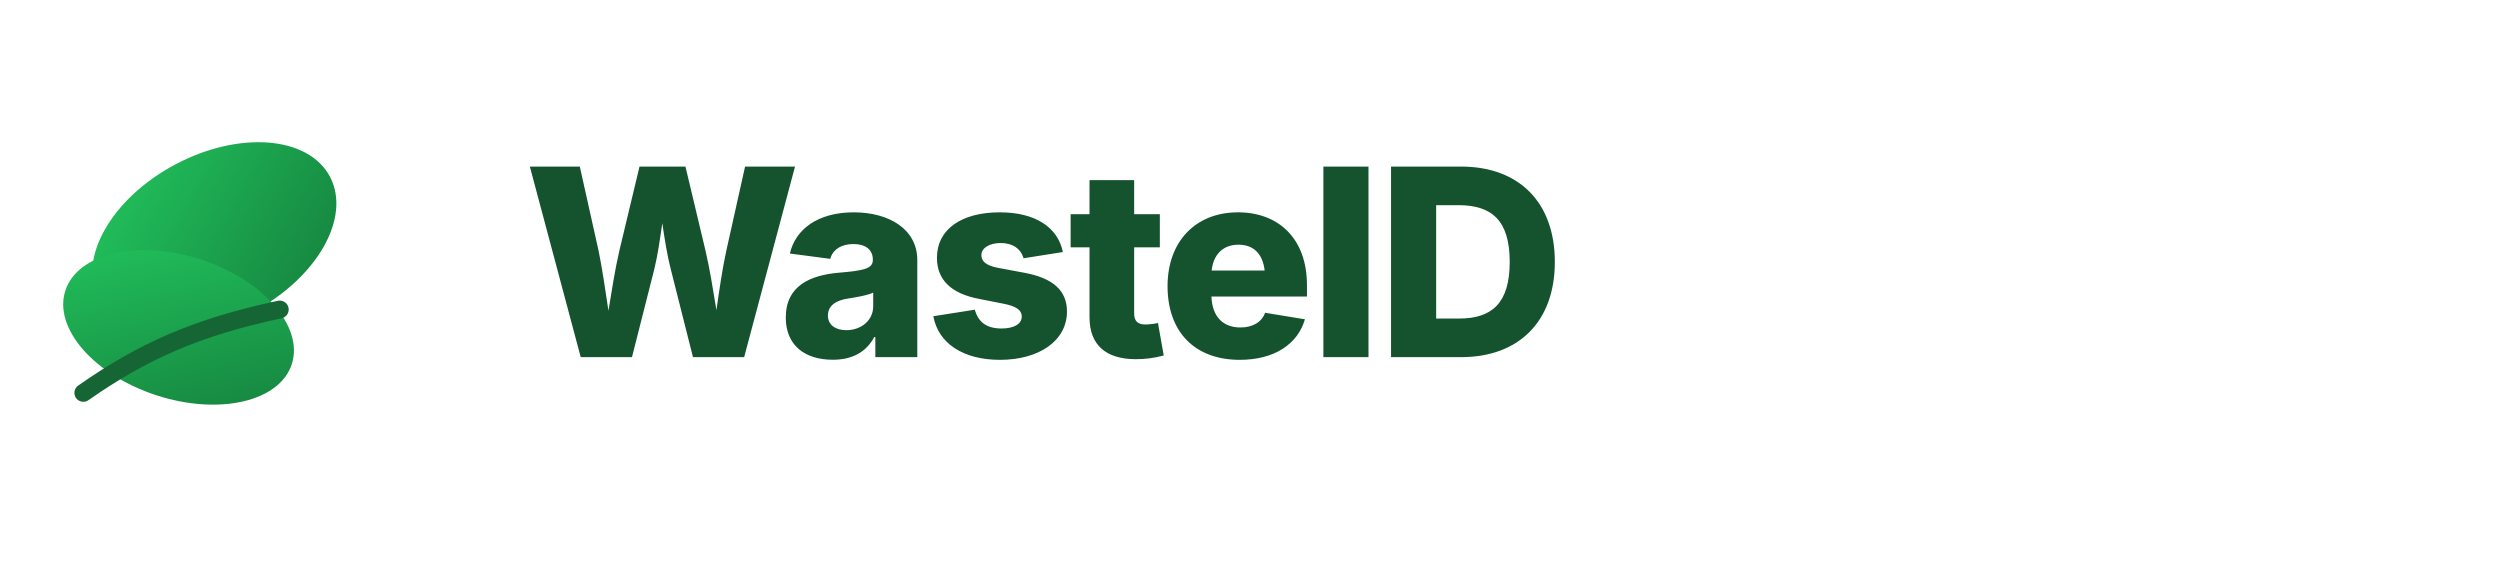
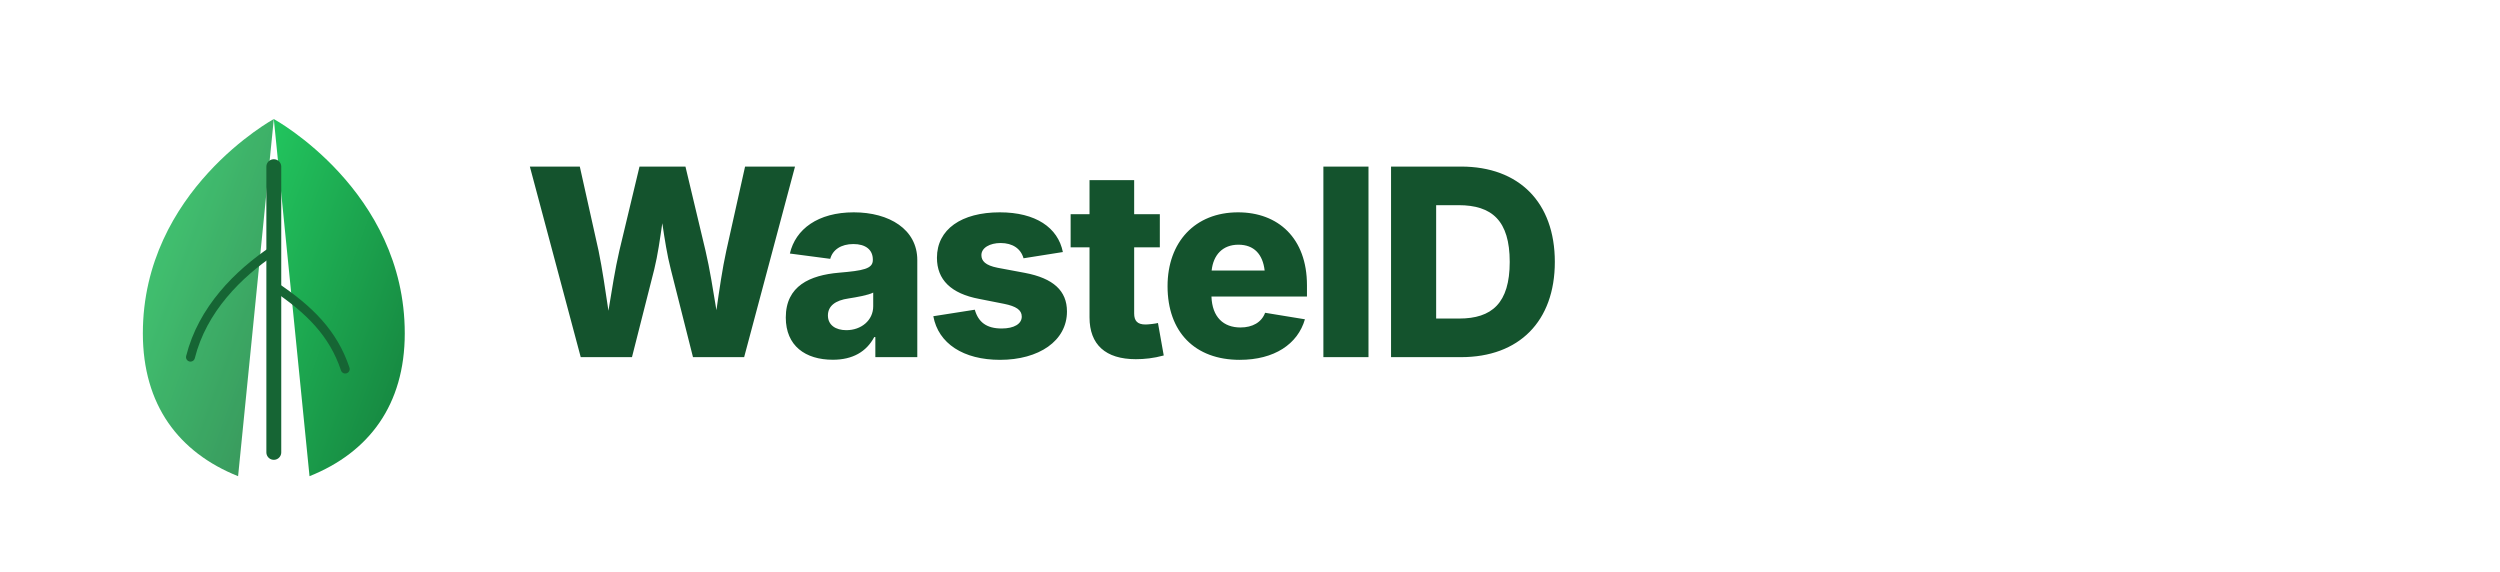
<svg xmlns="http://www.w3.org/2000/svg" width="420" height="96" viewBox="0 0 420 96" role="img" aria-label="WasteID logo">
  <defs>
    <linearGradient id="leafGradient" x1="0%" y1="0%" x2="100%" y2="100%">
      <stop offset="0%" stop-color="#22c55e" />
      <stop offset="100%" stop-color="#15803d" />
    </linearGradient>
  </defs>
-   <g transform="translate(6,8)">
-     <ellipse cx="30" cy="32" rx="22" ry="14" transform="rotate(-28 30 32)" fill="url(#leafGradient)" />
-     <ellipse cx="24" cy="47" rx="20" ry="12" transform="rotate(18 24 47)" fill="url(#leafGradient)" />
-     <path d="M8 58c10-7 19-11 33-14" fill="none" stroke="#166534" stroke-width="3" stroke-linecap="round" />
+   <g transform="translate(10,12)">
+     <path d="M36 8C36 8 14 20 14 44c0 12 6 20 16 24" fill="url(#leafGradient)" opacity="0.85" />
+     <path d="M36 8C36 8 58 20 58 44c0 12-6 20-16 24" fill="url(#leafGradient)" />
+     <path d="M36 16v48" fill="none" stroke="#166534" stroke-width="2.5" stroke-linecap="round" />
+     <path d="M36 30c-6 4-12 10-14 18" fill="none" stroke="#166534" stroke-width="1.5" stroke-linecap="round" />
+     <path d="M36 36c6 4 10 8 12 14" fill="none" stroke="#166534" stroke-width="1.5" stroke-linecap="round" />
  </g>
  <text x="88" y="60" font-family="Inter, Segoe UI, Arial, sans-serif" font-size="44" font-weight="800" fill="#14532d" letter-spacing="-1.2">
    WasteID
  </text>
</svg>
